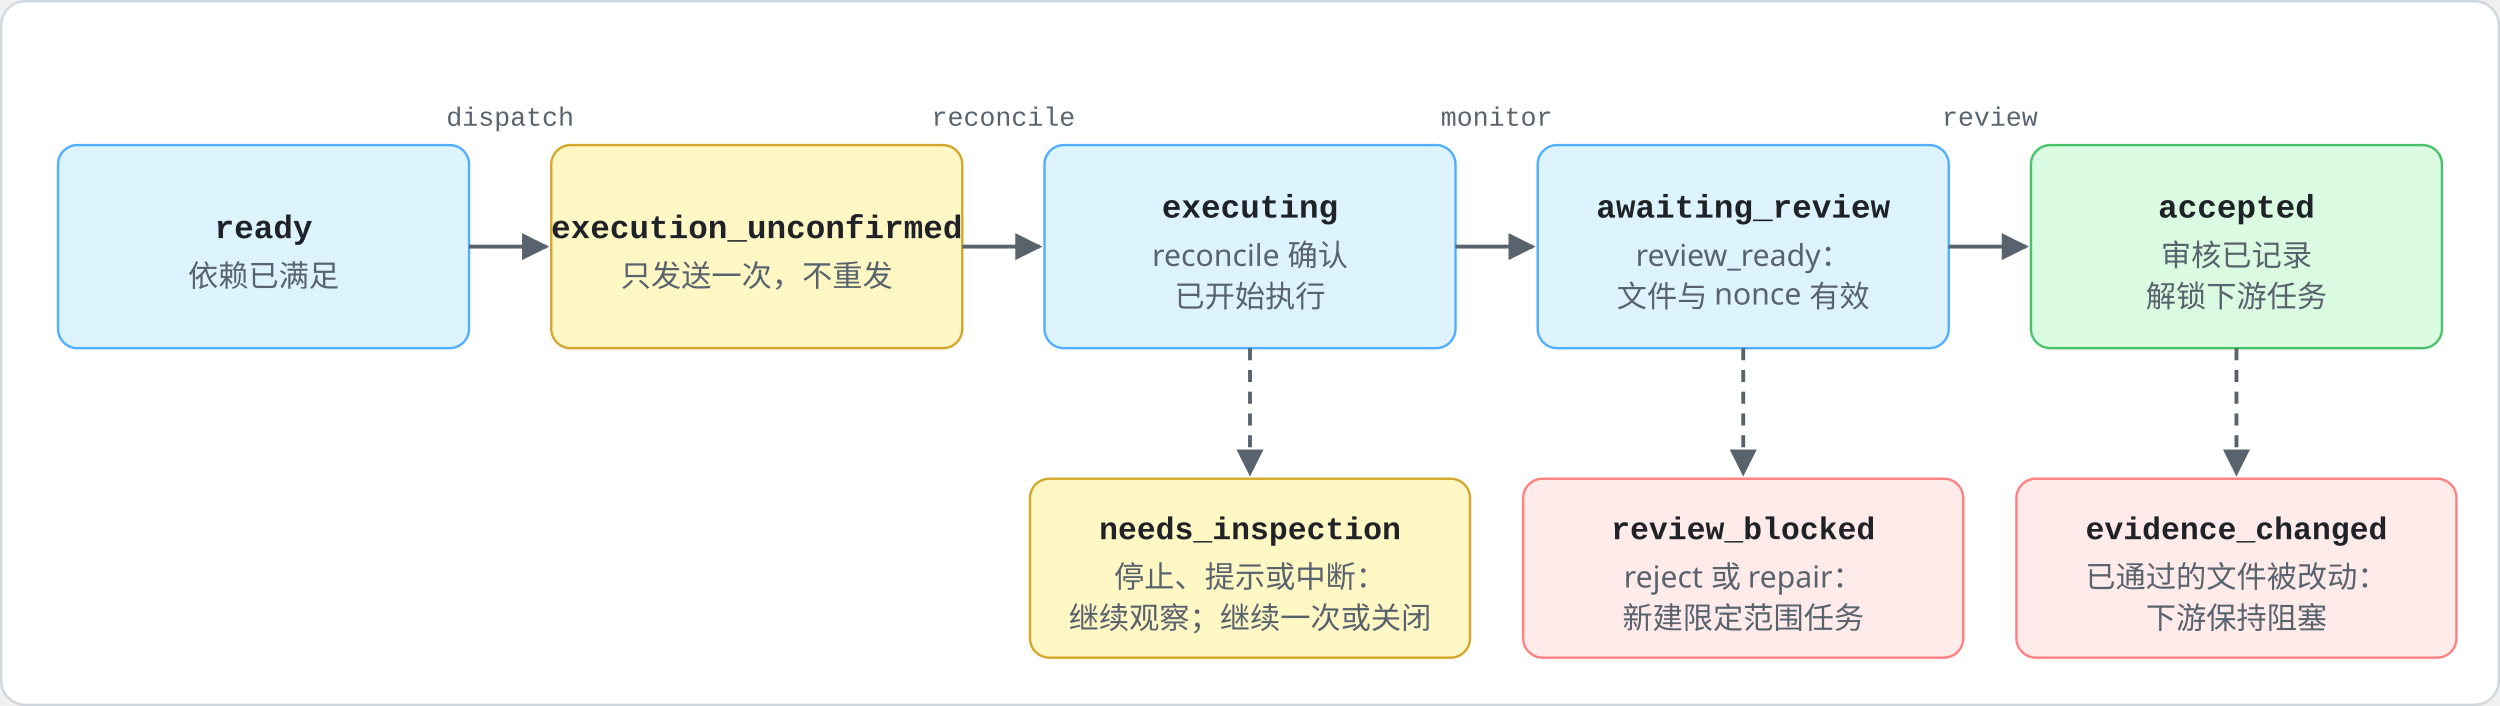
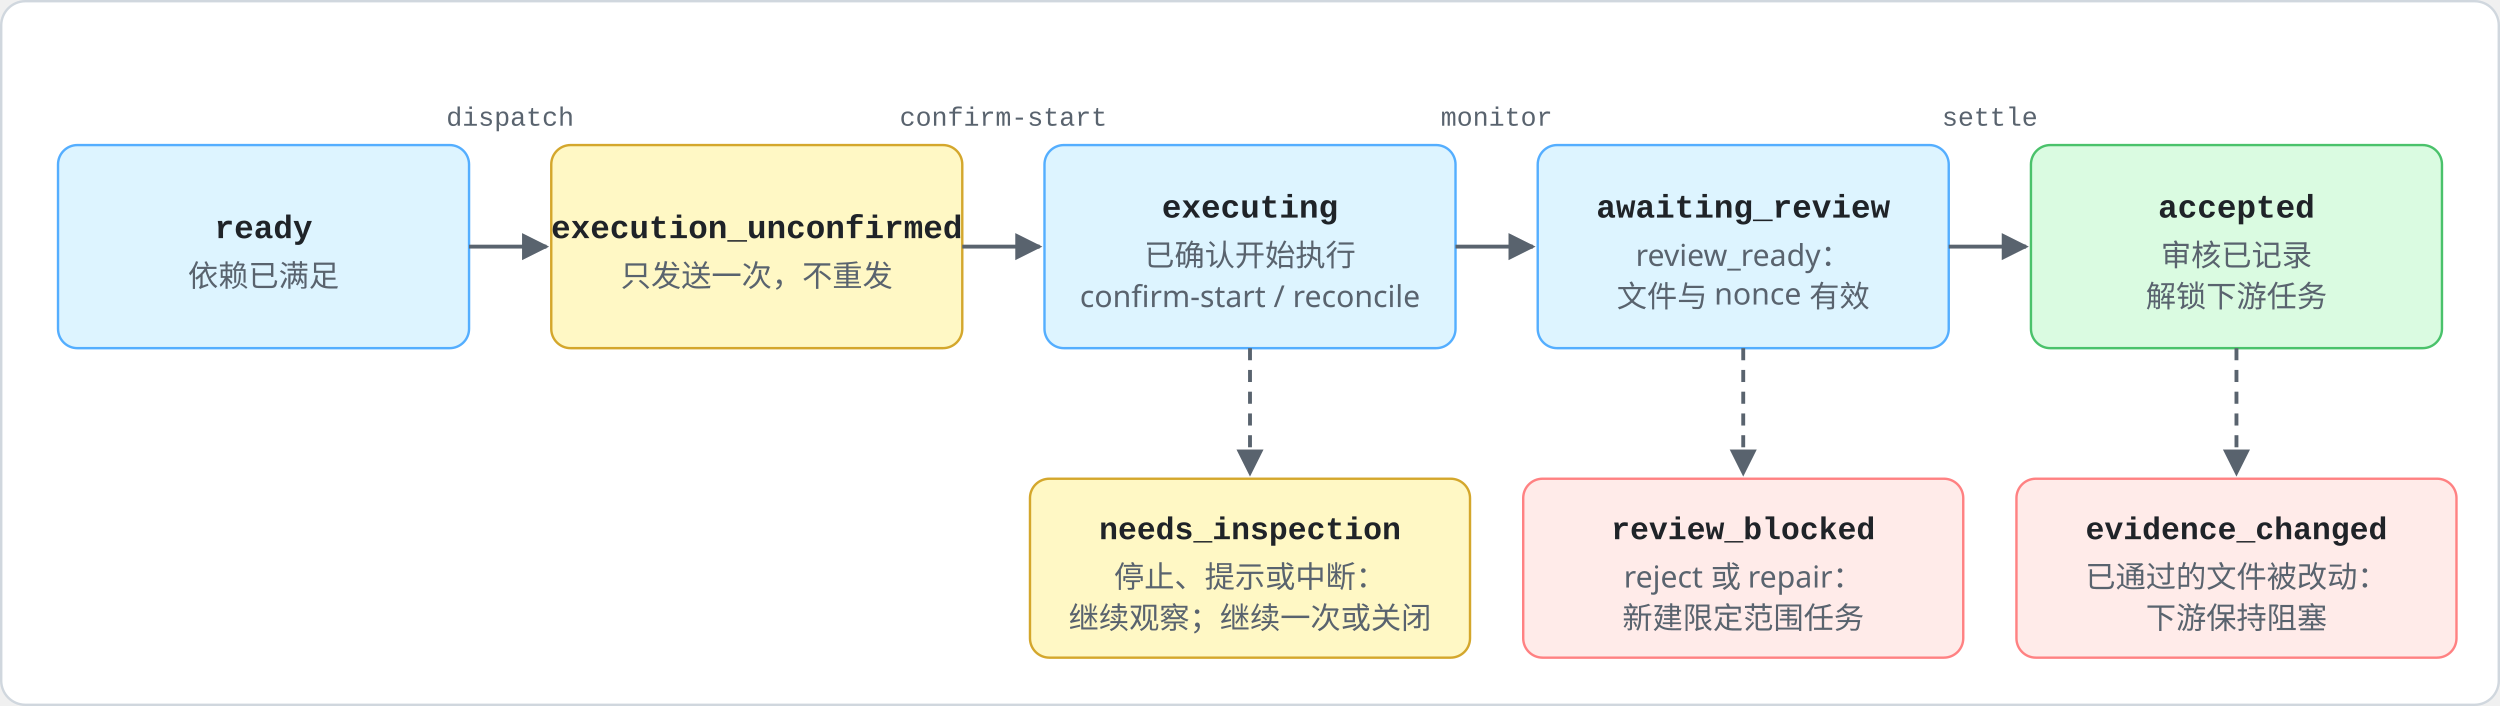
<svg xmlns="http://www.w3.org/2000/svg" width="1034" height="292" viewBox="0 0 1034 292" role="img">
  <style>
.bg{fill:#ffffff;stroke:#d0d7de}.box{fill:#f6f8fa;stroke:#d0d7de}.t{fill:#1f2328}.m{fill:#59636e}
.ar{stroke:#59636e;fill:none;stroke-width:1.6}.ah{fill:#59636e}.dash{stroke-dasharray:5 4}
.agent{fill:#ddf4ff;stroke:#54aeff}.tool{fill:#dafbe1;stroke:#4ac26b}.warn{fill:#fff8c5;stroke:#d4a72c}
.bad{fill:#ffebe9;stroke:#ff8182}.chip{fill:#ffffff;stroke:#d0d7de}
@media (prefers-color-scheme: dark){
.bg{fill:#0d1117;stroke:#3d444d}.box{fill:#161b22;stroke:#3d444d}.t{fill:#f0f6fc}.m{fill:#9198a1}
.ar{stroke:#9198a1}.ah{fill:#9198a1}.agent{fill:#0c2d6b;stroke:#1f6feb}.tool{fill:#0f2d1a;stroke:#2ea043}
.warn{fill:#341a00;stroke:#9e6a03}.bad{fill:#3c0f13;stroke:#da3633}.chip{fill:#0d1117;stroke:#3d444d}}
text{font-family:-apple-system,"Segoe UI","Noto Sans","Helvetica Neue",Arial,"Microsoft YaHei","PingFang SC","Noto Sans CJK SC",sans-serif}
.mono{font-family:ui-monospace,SFMono-Regular,Consolas,"Liberation Mono",Menlo,monospace}
</style>
  <defs>
    <marker id="ah" viewBox="0 0 10 10" refX="9" refY="5" markerWidth="7" markerHeight="7" orient="auto-start-reverse">
      <path d="M0,0 L10,5 L0,10 z" class="ah" />
    </marker>
  </defs>
  <rect x="0.5" y="0.5" width="1033" height="291" rx="10" class="bg" />
  <rect x="24" y="60" width="170" height="84" rx="8" class="agent" />
  <text x="109" y="98.5" font-size="13.5" text-anchor="middle" font-weight="600" class="t mono">ready</text>
  <text x="109" y="118.5" font-size="12.5" text-anchor="middle" class="m">依赖已满足</text>
  <path d="M194,102 L226,102" class="ar" marker-end="url(#ah)" />
  <text x="211" y="52" font-size="11" text-anchor="middle" class="m mono">dispatch</text>
  <rect x="228" y="60" width="170" height="84" rx="8" class="warn" />
  <text x="313" y="98.5" font-size="13.5" text-anchor="middle" font-weight="600" class="t mono">execution_unconfirmed</text>
  <text x="313" y="118.5" font-size="12.5" text-anchor="middle" class="m">只发送一次，不重发</text>
  <path d="M398,102 L430,102" class="ar" marker-end="url(#ah)" />
-   <text x="415" y="52" font-size="11" text-anchor="middle" class="m mono">reconcile</text>
+   <text x="415" y="52" font-size="11" text-anchor="middle" class="m mono">confirm-start</text>
  <rect x="432" y="60" width="170" height="84" rx="8" class="agent" />
  <text x="517" y="90" font-size="13.5" text-anchor="middle" font-weight="600" class="t mono">executing</text>
-   <text x="517" y="110" font-size="12.5" text-anchor="middle" class="m">reconcile 确认</text>
-   <text x="517" y="127" font-size="12.5" text-anchor="middle" class="m">已开始执行</text>
+   <text x="517" y="110" font-size="12.5" text-anchor="middle" class="m">已确认开始执行</text>
+   <text x="517" y="127" font-size="12.5" text-anchor="middle" class="m">confirm-start / reconcile</text>
  <path d="M602,102 L634,102" class="ar" marker-end="url(#ah)" />
  <text x="619" y="52" font-size="11" text-anchor="middle" class="m mono">monitor</text>
  <rect x="636" y="60" width="170" height="84" rx="8" class="agent" />
  <text x="721" y="90" font-size="13.5" text-anchor="middle" font-weight="600" class="t mono">awaiting_review</text>
  <text x="721" y="110" font-size="12.5" text-anchor="middle" class="m">review_ready：</text>
  <text x="721" y="127" font-size="12.5" text-anchor="middle" class="m">文件与 nonce 有效</text>
  <path d="M806,102 L838,102" class="ar" marker-end="url(#ah)" />
-   <text x="823" y="52" font-size="11" text-anchor="middle" class="m mono">review</text>
+   <text x="823" y="52" font-size="11" text-anchor="middle" class="m mono">settle</text>
  <rect x="840" y="60" width="170" height="84" rx="8" class="tool" />
  <text x="925" y="90" font-size="13.5" text-anchor="middle" font-weight="600" class="t mono">accepted</text>
  <text x="925" y="110" font-size="12.5" text-anchor="middle" class="m">审核已记录</text>
  <text x="925" y="127" font-size="12.5" text-anchor="middle" class="m">解锁下游任务</text>
  <path d="M517,144 L517,196" class="ar dash" marker-end="url(#ah)" />
  <rect x="426" y="198" width="182" height="74" rx="8" class="warn" />
  <text x="517" y="223" font-size="13" text-anchor="middle" font-weight="600" class="t mono">needs_inspection</text>
  <text x="517" y="243" font-size="12.5" text-anchor="middle" class="m">停止、提示或中断：</text>
  <text x="517" y="260" font-size="12.5" text-anchor="middle" class="m">继续观察；继续一次或关闭</text>
  <path d="M721,144 L721,196" class="ar dash" marker-end="url(#ah)" />
  <rect x="630" y="198" width="182" height="74" rx="8" class="bad" />
  <text x="721" y="223" font-size="13" text-anchor="middle" font-weight="600" class="t mono">review_blocked</text>
  <text x="721" y="243" font-size="12.5" text-anchor="middle" class="m">reject 或 repair：</text>
  <text x="721" y="260" font-size="12.5" text-anchor="middle" class="m">新建限定范围任务</text>
  <path d="M925,144 L925,196" class="ar dash" marker-end="url(#ah)" />
  <rect x="834" y="198" width="182" height="74" rx="8" class="bad" />
  <text x="925" y="223" font-size="13" text-anchor="middle" font-weight="600" class="t mono">evidence_changed</text>
  <text x="925" y="243" font-size="12.5" text-anchor="middle" class="m">已通过的文件被改动：</text>
  <text x="925" y="260" font-size="12.5" text-anchor="middle" class="m">下游保持阻塞</text>
</svg>
